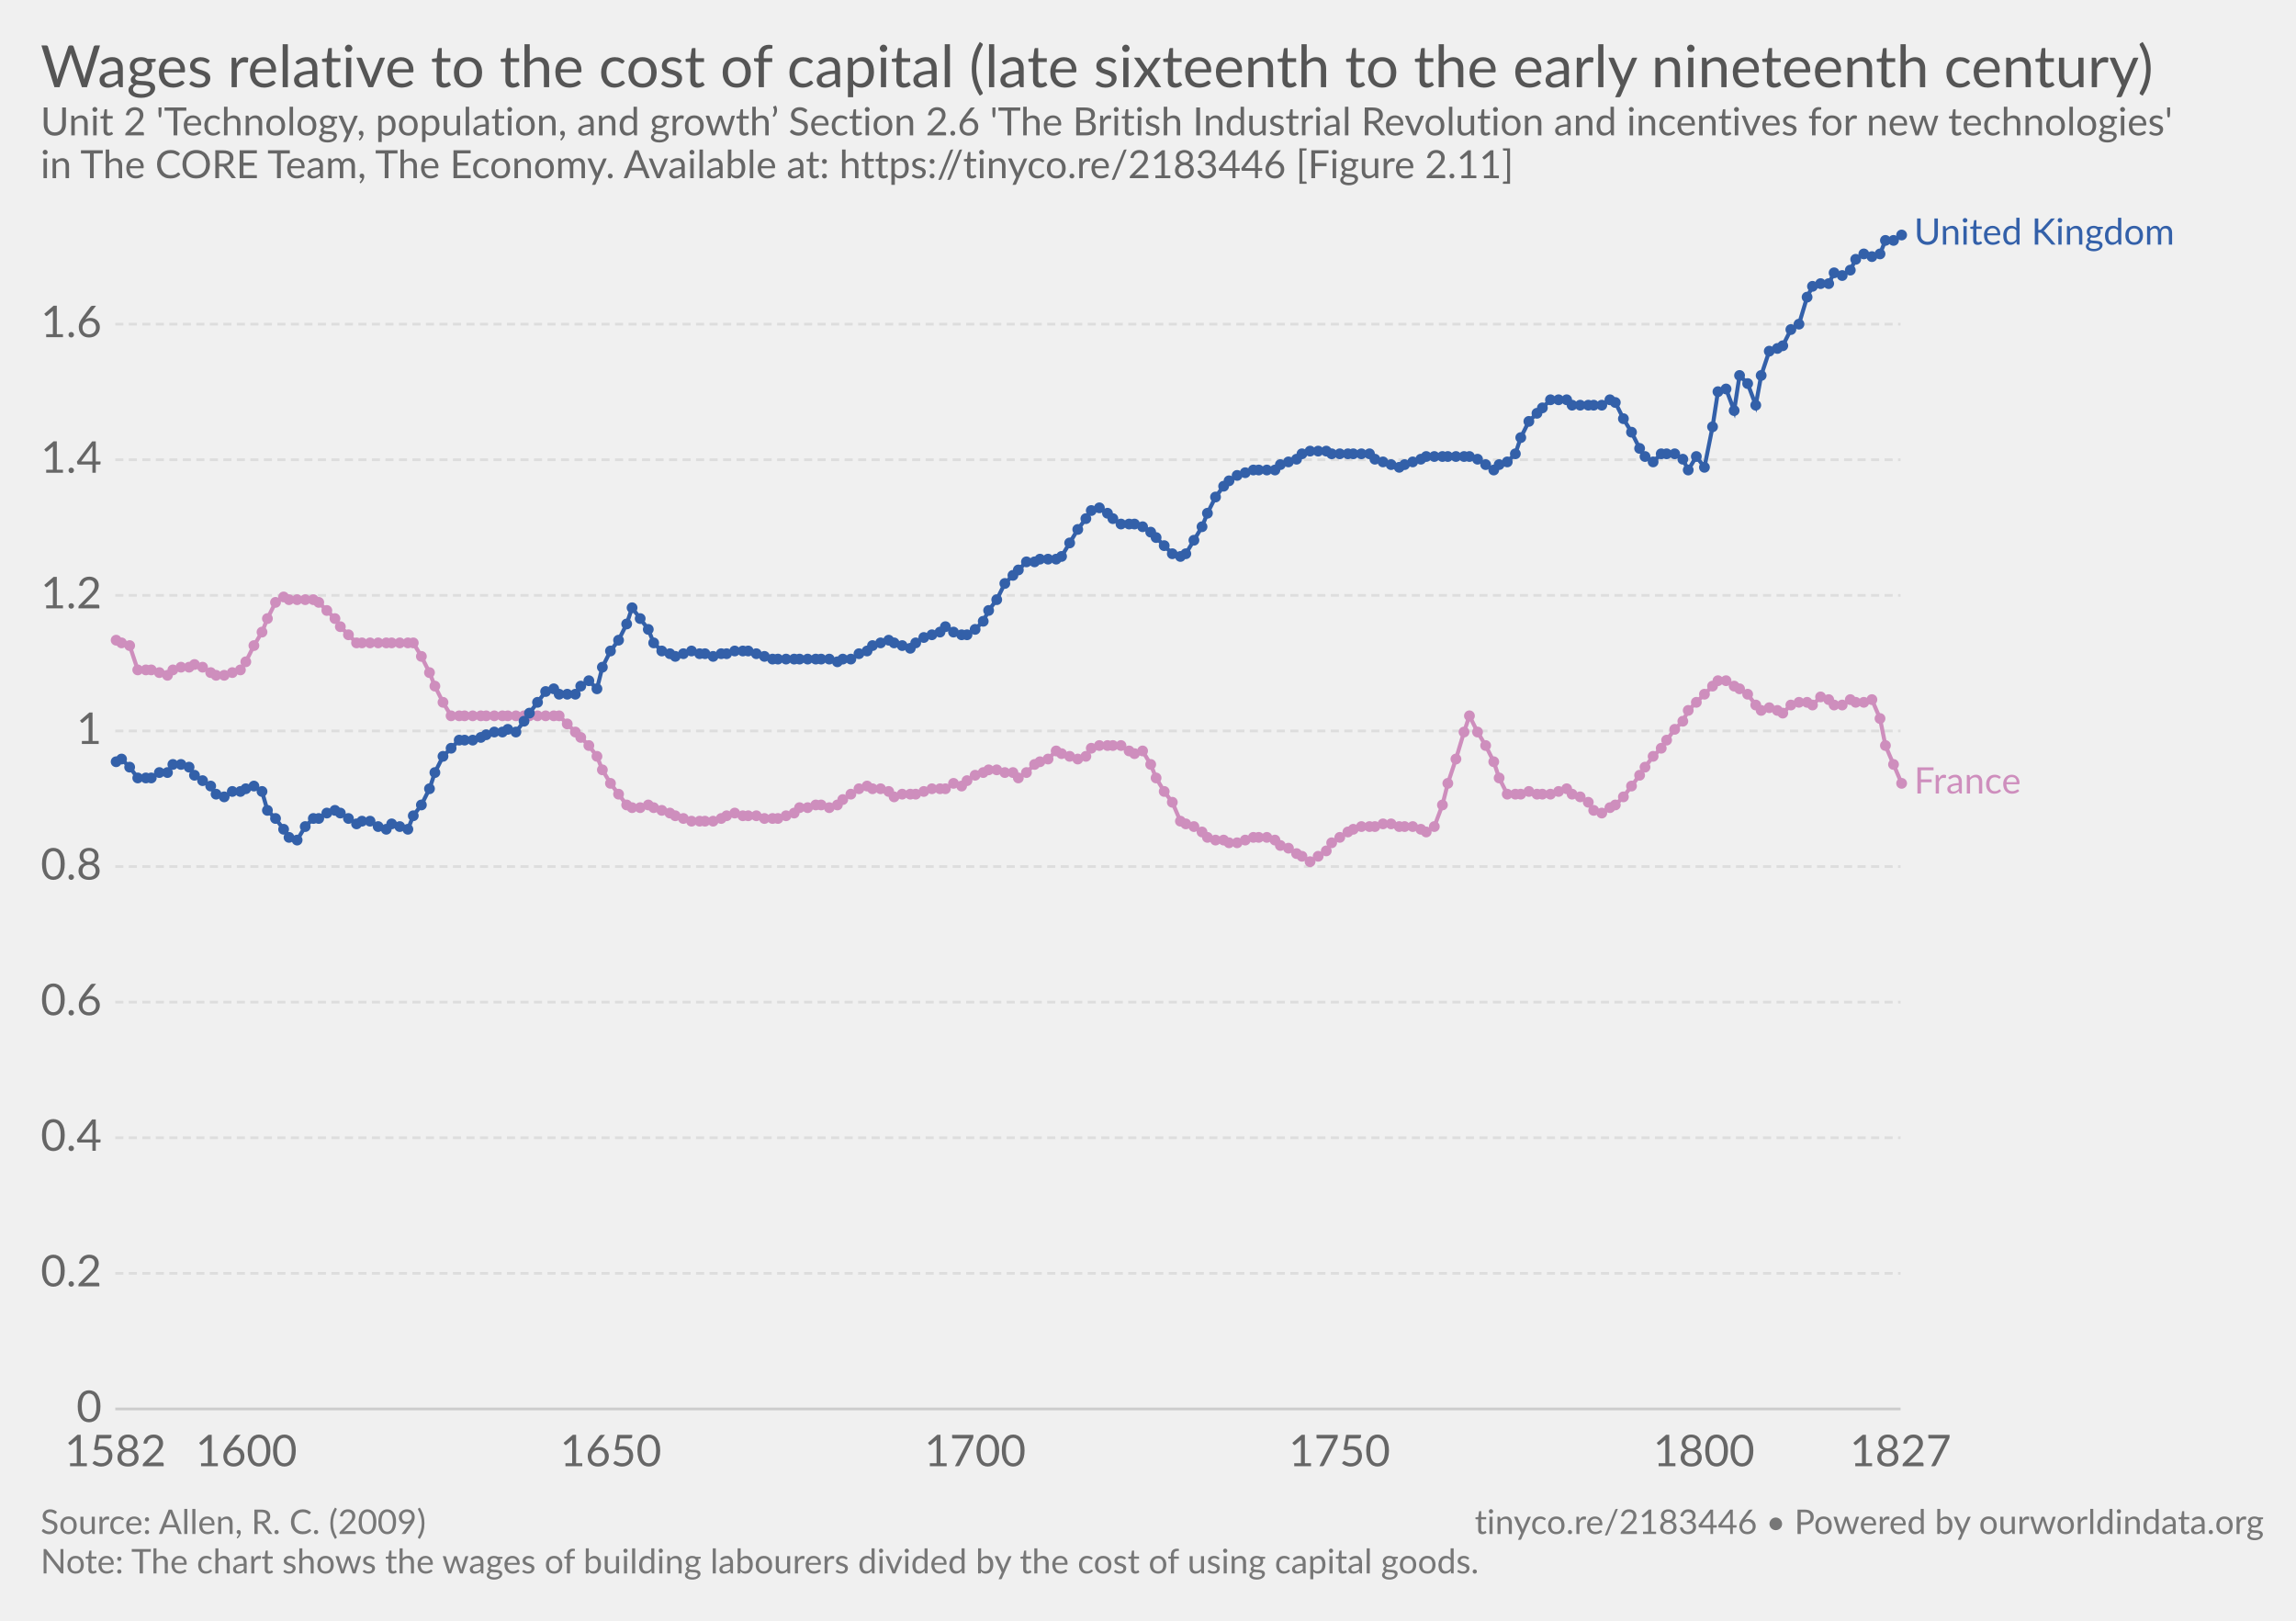
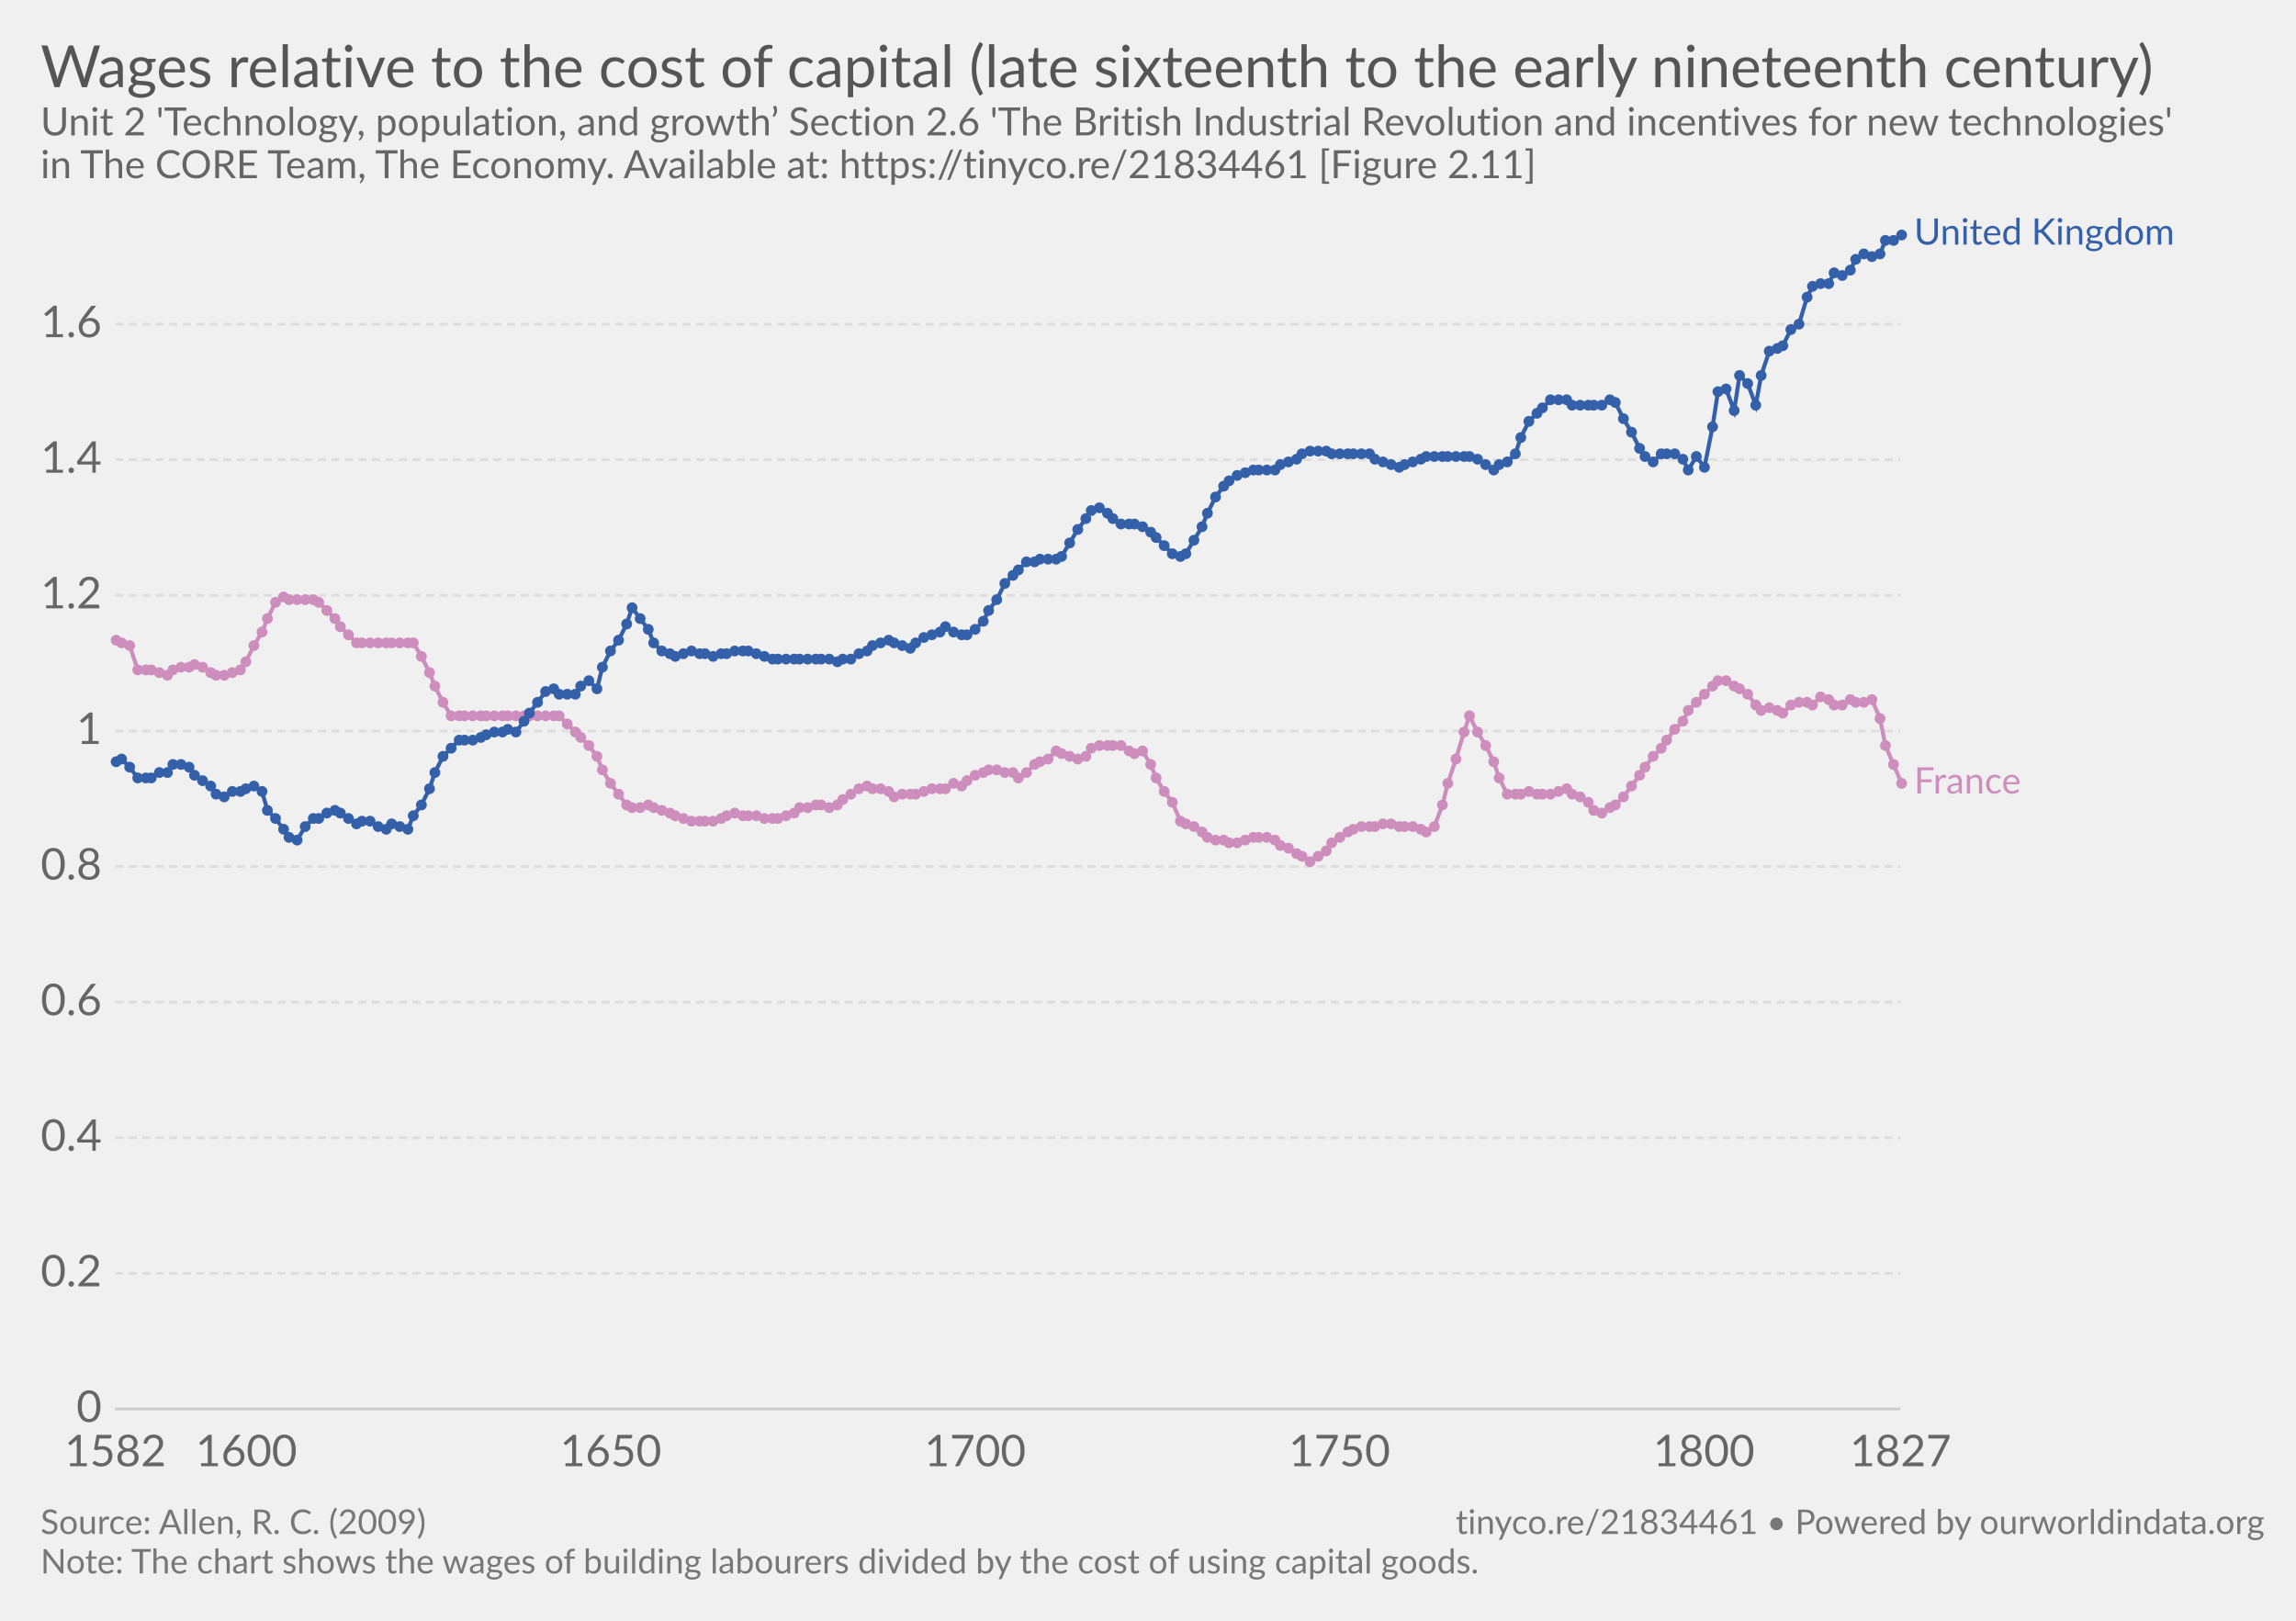
<svg xmlns="http://www.w3.org/2000/svg" version="1.1" style="font-family:Lato, 'Helvetica Neue', Helvetica, Arial, sans-serif;font-size:18px;background-color:white;text-rendering:optimizeLegibility;-webkit-font-smoothing:antialiased" width="850" height="600">
  <g class="HeaderView">
    <a href="https://ourworldindata.org/grapher/wages-relative-to-the-cost-of-capital" target="_blank">
      <text font-size="21.60" x="15.0" y="32.3" fill="#555">
        <tspan x="15" y="32.28">Wages relative to the cost of capital (late sixteenth to the early nineteenth century)</tspan>
      </text>
    </a>
    <text font-size="14.40" x="15.0" y="50.1" fill="#666">
      <tspan x="15" y="50.12">Unit 2 'Technology, population, and growth’ Section 2.6 'The British Industrial Revolution and incentives for new technologies'</tspan>
-       <tspan x="15" y="65.96">in The CORE Team, The Economy. Available at: https://tinyco.re/2183446 [Figure 2.11]</tspan>
+       <tspan x="15" y="65.96">in The CORE Team, The Economy. Available at: https://tinyco.re/21834461 [Figure 2.11]</tspan>
    </text>
  </g>
  <g class="LineChart">
    <defs>
-       <clipPath id="boundsClip-13">
+       <clipPath id="boundsClip-29">
        <rect x="32.68" y="0" width="830" height="912.6" />
      </clipPath>
    </defs>
    <g class="AxisBoxView">
      <g class="HorizontalAxis">
        <text x="42.7" y="542.8" fill="#666" text-anchor="middle" font-size="16.2">1582</text>
        <text x="91.2" y="542.8" fill="#666" text-anchor="middle" font-size="16.2">1600</text>
        <text x="226.1" y="542.8" fill="#666" text-anchor="middle" font-size="16.2">1650</text>
        <text x="361" y="542.8" fill="#666" text-anchor="middle" font-size="16.2">1700</text>
        <text x="495.9" y="542.8" fill="#666" text-anchor="middle" font-size="16.2">1750</text>
        <text x="630.8" y="542.8" fill="#666" text-anchor="middle" font-size="16.2">1800</text>
        <text x="703.6" y="542.8" fill="#666" text-anchor="middle" font-size="16.2">1827</text>
      </g>
      <g class="VerticalAxis">
        <text x="37.68" y="521.6" fill="#666" dominant-baseline="middle" text-anchor="end" font-size="16.2">0</text>
        <text x="37.68" y="471.4" fill="#666" dominant-baseline="middle" text-anchor="end" font-size="16.2">0.2</text>
        <text x="37.68" y="421.2" fill="#666" dominant-baseline="middle" text-anchor="end" font-size="16.2">0.4</text>
        <text x="37.68" y="371" fill="#666" dominant-baseline="middle" text-anchor="end" font-size="16.2">0.6</text>
        <text x="37.68" y="320.8" fill="#666" dominant-baseline="middle" text-anchor="end" font-size="16.2">0.8</text>
        <text x="37.68" y="270.6" fill="#666" dominant-baseline="middle" text-anchor="end" font-size="16.2">1</text>
        <text x="37.68" y="220.4" fill="#666" dominant-baseline="middle" text-anchor="end" font-size="16.2">1.2</text>
        <text x="37.68" y="170.2" fill="#666" dominant-baseline="middle" text-anchor="end" font-size="16.2">1.4</text>
        <text x="37.68" y="120" fill="#666" dominant-baseline="middle" text-anchor="end" font-size="16.2">1.6</text>
      </g>
      <g class="AxisGridLines">
        <line x1="42.68" y1="521.6" x2="703.61" y2="521.6" stroke="#ccc" />
        <line x1="42.68" y1="471.4" x2="703.61" y2="471.4" stroke="#ddd" stroke-dasharray="3,2" />
        <line x1="42.68" y1="421.2" x2="703.61" y2="421.2" stroke="#ddd" stroke-dasharray="3,2" />
        <line x1="42.68" y1="371" x2="703.61" y2="371" stroke="#ddd" stroke-dasharray="3,2" />
        <line x1="42.68" y1="320.8" x2="703.61" y2="320.8" stroke="#ddd" stroke-dasharray="3,2" />
        <line x1="42.68" y1="270.6" x2="703.61" y2="270.6" stroke="#ddd" stroke-dasharray="3,2" />
        <line x1="42.68" y1="220.4" x2="703.61" y2="220.4" stroke="#ddd" stroke-dasharray="3,2" />
        <line x1="42.68" y1="170.2" x2="703.61" y2="170.2" stroke="#ddd" stroke-dasharray="3,2" />
        <line x1="42.68" y1="120" x2="703.61" y2="120" stroke="#ddd" stroke-dasharray="3,2" />
      </g>
    </g>
-     <g clip-path="url(#boundsClip-13)">
+     <g clip-path="url(#boundsClip-29)">
      <g class="HeightedLegend">
        <g class="legendMark">
          <rect x="703.61" y="79.75" width="131.39" height="13.5" fill="#fff" opacity="0" />
          <text font-size="13.50" x="708.6" y="90.5" fill="#3360a9">
            <tspan x="708.61" y="90.55">United Kingdom</tspan>
          </text>
        </g>
        <g class="legendMark">
          <rect x="703.61" y="282.95" width="77.12" height="13.5" fill="#fff" opacity="0" />
          <text font-size="13.50" x="708.6" y="293.8" fill="#ce8ebd">
            <tspan x="708.61" y="293.75">France</tspan>
          </text>
        </g>
      </g>
      <g class="Lines">
        <rect x="43" y="87" width="661" height="435" fill="rgba(255,255,255,0)" opacity="0" />
        <g class="key-France_0">
          <path stroke="#ce8ebd" stroke-linecap="round" d="M43 237L45 238L48 239L51 248L54 248L56 248L59 249L62 250L64 248L67 247L70 247L72 246L75 247L78 249L80 250L83 250L86 249L89 248L91 245L94 239L97 234L99 229L102 223L105 221L107 222L110 222L113 222L116 222L118 223L121 226L124 229L126 232L129 235L132 238L134 238L137 238L140 238L143 238L145 238L148 238L151 238L153 238L156 243L159 249L161 254L164 260L167 265L170 265L172 265L175 265L178 265L180 265L183 265L186 265L188 265L191 265L194 265L196 265L199 265L202 265L205 265L207 265L210 268L213 271L215 273L218 276L221 280L223 285L226 290L229 294L232 298L234 299L237 299L240 298L242 299L245 300L248 301L250 302L253 303L256 304L259 304L261 304L264 304L267 303L269 302L272 301L275 302L277 302L280 302L283 303L286 303L288 303L291 302L294 301L296 299L299 299L302 298L304 298L307 299L310 298L312 296L315 294L318 292L321 291L323 292L326 292L329 293L331 295L334 294L337 294L339 294L342 293L345 292L348 292L350 292L353 290L356 291L358 289L361 287L364 286L366 285L369 285L372 286L375 286L377 288L380 286L383 283L385 282L388 281L391 278L393 279L396 280L399 281L402 280L404 277L407 276L410 276L412 276L415 276L418 278L420 279L423 278L426 283L428 288L431 293L434 297L437 304L439 305L442 306L445 308L447 310L450 311L453 311L455 312L458 312L461 311L464 310L466 310L469 310L472 311L474 313L477 314L480 316L482 317L485 319L488 317L491 315L493 312L496 310L499 308L501 307L504 306L507 306L509 306L512 305L515 305L518 306L520 306L523 306L526 307L528 308L531 306L534 298L536 290L539 281L542 271L544 265L547 271L550 276L553 282L555 288L558 294L561 294L563 294L566 293L569 294L571 294L574 294L577 293L580 292L582 294L585 295L588 297L590 300L593 301L596 299L598 298L601 295L604 291L607 287L609 284L612 280L615 277L617 274L620 270L623 267L625 263L628 260L631 257L634 254L636 252L639 252L642 254L644 255L647 257L650 261L652 263L655 262L658 263L660 264L663 261L666 260L669 260L671 261L674 258L677 259L679 261L682 261L685 259L687 260L690 260L693 259L696 266L698 276L701 283L704 290" fill="none" stroke-width="1.5" />
          <g fill="#ce8ebd">
            <circle cx="43" cy="237" r="2" />
            <circle cx="45" cy="238" r="2" />
            <circle cx="48" cy="239" r="2" />
            <circle cx="51" cy="248" r="2" />
            <circle cx="54" cy="248" r="2" />
            <circle cx="56" cy="248" r="2" />
            <circle cx="59" cy="249" r="2" />
            <circle cx="62" cy="250" r="2" />
            <circle cx="64" cy="248" r="2" />
            <circle cx="67" cy="247" r="2" />
            <circle cx="70" cy="247" r="2" />
            <circle cx="72" cy="246" r="2" />
            <circle cx="75" cy="247" r="2" />
            <circle cx="78" cy="249" r="2" />
            <circle cx="80" cy="250" r="2" />
            <circle cx="83" cy="250" r="2" />
            <circle cx="86" cy="249" r="2" />
            <circle cx="89" cy="248" r="2" />
            <circle cx="91" cy="245" r="2" />
            <circle cx="94" cy="239" r="2" />
            <circle cx="97" cy="234" r="2" />
            <circle cx="99" cy="229" r="2" />
            <circle cx="102" cy="223" r="2" />
            <circle cx="105" cy="221" r="2" />
            <circle cx="107" cy="222" r="2" />
            <circle cx="110" cy="222" r="2" />
            <circle cx="113" cy="222" r="2" />
            <circle cx="116" cy="222" r="2" />
            <circle cx="118" cy="223" r="2" />
            <circle cx="121" cy="226" r="2" />
            <circle cx="124" cy="229" r="2" />
            <circle cx="126" cy="232" r="2" />
            <circle cx="129" cy="235" r="2" />
            <circle cx="132" cy="238" r="2" />
            <circle cx="134" cy="238" r="2" />
            <circle cx="137" cy="238" r="2" />
            <circle cx="140" cy="238" r="2" />
            <circle cx="143" cy="238" r="2" />
            <circle cx="145" cy="238" r="2" />
            <circle cx="148" cy="238" r="2" />
            <circle cx="151" cy="238" r="2" />
            <circle cx="153" cy="238" r="2" />
            <circle cx="156" cy="243" r="2" />
            <circle cx="159" cy="249" r="2" />
            <circle cx="161" cy="254" r="2" />
            <circle cx="164" cy="260" r="2" />
            <circle cx="167" cy="265" r="2" />
            <circle cx="170" cy="265" r="2" />
            <circle cx="172" cy="265" r="2" />
            <circle cx="175" cy="265" r="2" />
            <circle cx="178" cy="265" r="2" />
            <circle cx="180" cy="265" r="2" />
            <circle cx="183" cy="265" r="2" />
            <circle cx="186" cy="265" r="2" />
            <circle cx="188" cy="265" r="2" />
            <circle cx="191" cy="265" r="2" />
            <circle cx="194" cy="265" r="2" />
            <circle cx="196" cy="265" r="2" />
            <circle cx="199" cy="265" r="2" />
            <circle cx="202" cy="265" r="2" />
            <circle cx="205" cy="265" r="2" />
            <circle cx="207" cy="265" r="2" />
            <circle cx="210" cy="268" r="2" />
            <circle cx="213" cy="271" r="2" />
            <circle cx="215" cy="273" r="2" />
            <circle cx="218" cy="276" r="2" />
            <circle cx="221" cy="280" r="2" />
            <circle cx="223" cy="285" r="2" />
            <circle cx="226" cy="290" r="2" />
            <circle cx="229" cy="294" r="2" />
            <circle cx="232" cy="298" r="2" />
            <circle cx="234" cy="299" r="2" />
            <circle cx="237" cy="299" r="2" />
            <circle cx="240" cy="298" r="2" />
            <circle cx="242" cy="299" r="2" />
            <circle cx="245" cy="300" r="2" />
            <circle cx="248" cy="301" r="2" />
            <circle cx="250" cy="302" r="2" />
            <circle cx="253" cy="303" r="2" />
            <circle cx="256" cy="304" r="2" />
            <circle cx="259" cy="304" r="2" />
            <circle cx="261" cy="304" r="2" />
            <circle cx="264" cy="304" r="2" />
            <circle cx="267" cy="303" r="2" />
            <circle cx="269" cy="302" r="2" />
            <circle cx="272" cy="301" r="2" />
            <circle cx="275" cy="302" r="2" />
            <circle cx="277" cy="302" r="2" />
            <circle cx="280" cy="302" r="2" />
            <circle cx="283" cy="303" r="2" />
            <circle cx="286" cy="303" r="2" />
            <circle cx="288" cy="303" r="2" />
            <circle cx="291" cy="302" r="2" />
            <circle cx="294" cy="301" r="2" />
            <circle cx="296" cy="299" r="2" />
            <circle cx="299" cy="299" r="2" />
            <circle cx="302" cy="298" r="2" />
            <circle cx="304" cy="298" r="2" />
            <circle cx="307" cy="299" r="2" />
            <circle cx="310" cy="298" r="2" />
            <circle cx="312" cy="296" r="2" />
            <circle cx="315" cy="294" r="2" />
            <circle cx="318" cy="292" r="2" />
            <circle cx="321" cy="291" r="2" />
            <circle cx="323" cy="292" r="2" />
            <circle cx="326" cy="292" r="2" />
            <circle cx="329" cy="293" r="2" />
            <circle cx="331" cy="295" r="2" />
            <circle cx="334" cy="294" r="2" />
            <circle cx="337" cy="294" r="2" />
            <circle cx="339" cy="294" r="2" />
            <circle cx="342" cy="293" r="2" />
            <circle cx="345" cy="292" r="2" />
            <circle cx="348" cy="292" r="2" />
            <circle cx="350" cy="292" r="2" />
            <circle cx="353" cy="290" r="2" />
            <circle cx="356" cy="291" r="2" />
            <circle cx="358" cy="289" r="2" />
            <circle cx="361" cy="287" r="2" />
            <circle cx="364" cy="286" r="2" />
            <circle cx="366" cy="285" r="2" />
            <circle cx="369" cy="285" r="2" />
            <circle cx="372" cy="286" r="2" />
            <circle cx="375" cy="286" r="2" />
            <circle cx="377" cy="288" r="2" />
            <circle cx="380" cy="286" r="2" />
            <circle cx="383" cy="283" r="2" />
            <circle cx="385" cy="282" r="2" />
            <circle cx="388" cy="281" r="2" />
            <circle cx="391" cy="278" r="2" />
            <circle cx="393" cy="279" r="2" />
            <circle cx="396" cy="280" r="2" />
            <circle cx="399" cy="281" r="2" />
            <circle cx="402" cy="280" r="2" />
            <circle cx="404" cy="277" r="2" />
            <circle cx="407" cy="276" r="2" />
            <circle cx="410" cy="276" r="2" />
            <circle cx="412" cy="276" r="2" />
            <circle cx="415" cy="276" r="2" />
            <circle cx="418" cy="278" r="2" />
            <circle cx="420" cy="279" r="2" />
            <circle cx="423" cy="278" r="2" />
            <circle cx="426" cy="283" r="2" />
            <circle cx="428" cy="288" r="2" />
            <circle cx="431" cy="293" r="2" />
            <circle cx="434" cy="297" r="2" />
            <circle cx="437" cy="304" r="2" />
            <circle cx="439" cy="305" r="2" />
            <circle cx="442" cy="306" r="2" />
            <circle cx="445" cy="308" r="2" />
            <circle cx="447" cy="310" r="2" />
            <circle cx="450" cy="311" r="2" />
            <circle cx="453" cy="311" r="2" />
            <circle cx="455" cy="312" r="2" />
            <circle cx="458" cy="312" r="2" />
            <circle cx="461" cy="311" r="2" />
            <circle cx="464" cy="310" r="2" />
            <circle cx="466" cy="310" r="2" />
            <circle cx="469" cy="310" r="2" />
            <circle cx="472" cy="311" r="2" />
            <circle cx="474" cy="313" r="2" />
            <circle cx="477" cy="314" r="2" />
            <circle cx="480" cy="316" r="2" />
            <circle cx="482" cy="317" r="2" />
            <circle cx="485" cy="319" r="2" />
            <circle cx="488" cy="317" r="2" />
            <circle cx="491" cy="315" r="2" />
            <circle cx="493" cy="312" r="2" />
            <circle cx="496" cy="310" r="2" />
            <circle cx="499" cy="308" r="2" />
            <circle cx="501" cy="307" r="2" />
            <circle cx="504" cy="306" r="2" />
            <circle cx="507" cy="306" r="2" />
            <circle cx="509" cy="306" r="2" />
            <circle cx="512" cy="305" r="2" />
            <circle cx="515" cy="305" r="2" />
            <circle cx="518" cy="306" r="2" />
            <circle cx="520" cy="306" r="2" />
            <circle cx="523" cy="306" r="2" />
            <circle cx="526" cy="307" r="2" />
            <circle cx="528" cy="308" r="2" />
            <circle cx="531" cy="306" r="2" />
            <circle cx="534" cy="298" r="2" />
            <circle cx="536" cy="290" r="2" />
            <circle cx="539" cy="281" r="2" />
            <circle cx="542" cy="271" r="2" />
            <circle cx="544" cy="265" r="2" />
            <circle cx="547" cy="271" r="2" />
            <circle cx="550" cy="276" r="2" />
            <circle cx="553" cy="282" r="2" />
            <circle cx="555" cy="288" r="2" />
            <circle cx="558" cy="294" r="2" />
            <circle cx="561" cy="294" r="2" />
            <circle cx="563" cy="294" r="2" />
            <circle cx="566" cy="293" r="2" />
            <circle cx="569" cy="294" r="2" />
            <circle cx="571" cy="294" r="2" />
            <circle cx="574" cy="294" r="2" />
            <circle cx="577" cy="293" r="2" />
            <circle cx="580" cy="292" r="2" />
            <circle cx="582" cy="294" r="2" />
            <circle cx="585" cy="295" r="2" />
            <circle cx="588" cy="297" r="2" />
            <circle cx="590" cy="300" r="2" />
            <circle cx="593" cy="301" r="2" />
            <circle cx="596" cy="299" r="2" />
            <circle cx="598" cy="298" r="2" />
            <circle cx="601" cy="295" r="2" />
            <circle cx="604" cy="291" r="2" />
            <circle cx="607" cy="287" r="2" />
            <circle cx="609" cy="284" r="2" />
            <circle cx="612" cy="280" r="2" />
            <circle cx="615" cy="277" r="2" />
            <circle cx="617" cy="274" r="2" />
            <circle cx="620" cy="270" r="2" />
            <circle cx="623" cy="267" r="2" />
            <circle cx="625" cy="263" r="2" />
            <circle cx="628" cy="260" r="2" />
            <circle cx="631" cy="257" r="2" />
            <circle cx="634" cy="254" r="2" />
            <circle cx="636" cy="252" r="2" />
            <circle cx="639" cy="252" r="2" />
            <circle cx="642" cy="254" r="2" />
            <circle cx="644" cy="255" r="2" />
            <circle cx="647" cy="257" r="2" />
            <circle cx="650" cy="261" r="2" />
            <circle cx="652" cy="263" r="2" />
            <circle cx="655" cy="262" r="2" />
            <circle cx="658" cy="263" r="2" />
            <circle cx="660" cy="264" r="2" />
            <circle cx="663" cy="261" r="2" />
            <circle cx="666" cy="260" r="2" />
            <circle cx="669" cy="260" r="2" />
            <circle cx="671" cy="261" r="2" />
            <circle cx="674" cy="258" r="2" />
            <circle cx="677" cy="259" r="2" />
            <circle cx="679" cy="261" r="2" />
            <circle cx="682" cy="261" r="2" />
            <circle cx="685" cy="259" r="2" />
            <circle cx="687" cy="260" r="2" />
            <circle cx="690" cy="260" r="2" />
            <circle cx="693" cy="259" r="2" />
            <circle cx="696" cy="266" r="2" />
            <circle cx="698" cy="276" r="2" />
            <circle cx="701" cy="283" r="2" />
            <circle cx="704" cy="290" r="2" />
          </g>
        </g>
        <g class="key-United-Kingdom_0">
          <path stroke="#3360a9" stroke-linecap="round" d="M43 282L45 281L48 284L51 288L54 288L56 288L59 286L62 286L64 283L67 283L70 284L72 287L75 289L78 291L80 294L83 295L86 293L89 293L91 292L94 291L97 293L99 300L102 303L105 307L107 310L110 311L113 306L116 303L118 303L121 301L124 300L126 301L129 303L132 305L134 304L137 304L140 306L143 307L145 305L148 306L151 307L153 302L156 298L159 292L161 286L164 280L167 277L170 274L172 274L175 274L178 273L180 272L183 271L186 271L188 270L191 271L194 267L196 264L199 260L202 256L205 255L207 257L210 257L213 257L215 254L218 252L221 255L223 247L226 241L229 237L232 231L234 225L237 229L240 233L242 238L245 241L248 242L250 243L253 242L256 241L259 242L261 242L264 243L267 242L269 242L272 241L275 241L277 241L280 242L283 243L286 244L288 244L291 244L294 244L296 244L299 244L302 244L304 244L307 244L310 245L312 244L315 244L318 242L321 241L323 239L326 238L329 237L331 238L334 239L337 240L339 238L342 236L345 235L348 234L350 232L353 234L356 235L358 235L361 233L364 230L366 226L369 222L372 216L375 213L377 211L380 208L383 208L385 207L388 207L391 207L393 206L396 201L399 196L402 192L404 189L407 188L410 190L412 192L415 194L418 194L420 194L423 195L426 197L428 199L431 202L434 205L437 206L439 205L442 200L445 195L447 190L450 184L453 180L455 178L458 176L461 175L464 174L466 174L469 174L472 174L474 172L477 171L480 170L482 168L485 167L488 167L491 167L493 168L496 168L499 168L501 168L504 168L507 168L509 170L512 171L515 172L518 173L520 172L523 171L526 170L528 169L531 169L534 169L536 169L539 169L542 169L544 169L547 170L550 172L553 174L555 172L558 171L561 168L563 162L566 156L569 153L571 151L574 148L577 148L580 148L582 150L585 150L588 150L590 150L593 150L596 148L598 149L601 155L604 160L607 166L609 169L612 171L615 168L617 168L620 168L623 170L625 174L628 169L631 173L634 158L636 145L639 144L642 152L644 139L647 142L650 150L652 139L655 130L658 129L660 128L663 122L666 120L669 110L671 106L674 105L677 105L679 101L682 102L685 100L687 96L690 94L693 95L696 94L698 89L701 89L704 87" fill="none" stroke-width="1.5" />
          <g fill="#3360a9">
            <circle cx="43" cy="282" r="2" />
            <circle cx="45" cy="281" r="2" />
            <circle cx="48" cy="284" r="2" />
            <circle cx="51" cy="288" r="2" />
            <circle cx="54" cy="288" r="2" />
            <circle cx="56" cy="288" r="2" />
            <circle cx="59" cy="286" r="2" />
            <circle cx="62" cy="286" r="2" />
            <circle cx="64" cy="283" r="2" />
            <circle cx="67" cy="283" r="2" />
            <circle cx="70" cy="284" r="2" />
            <circle cx="72" cy="287" r="2" />
            <circle cx="75" cy="289" r="2" />
            <circle cx="78" cy="291" r="2" />
            <circle cx="80" cy="294" r="2" />
            <circle cx="83" cy="295" r="2" />
            <circle cx="86" cy="293" r="2" />
            <circle cx="89" cy="293" r="2" />
            <circle cx="91" cy="292" r="2" />
            <circle cx="94" cy="291" r="2" />
            <circle cx="97" cy="293" r="2" />
            <circle cx="99" cy="300" r="2" />
            <circle cx="102" cy="303" r="2" />
            <circle cx="105" cy="307" r="2" />
            <circle cx="107" cy="310" r="2" />
            <circle cx="110" cy="311" r="2" />
            <circle cx="113" cy="306" r="2" />
            <circle cx="116" cy="303" r="2" />
            <circle cx="118" cy="303" r="2" />
            <circle cx="121" cy="301" r="2" />
            <circle cx="124" cy="300" r="2" />
            <circle cx="126" cy="301" r="2" />
            <circle cx="129" cy="303" r="2" />
            <circle cx="132" cy="305" r="2" />
            <circle cx="134" cy="304" r="2" />
            <circle cx="137" cy="304" r="2" />
            <circle cx="140" cy="306" r="2" />
            <circle cx="143" cy="307" r="2" />
            <circle cx="145" cy="305" r="2" />
            <circle cx="148" cy="306" r="2" />
            <circle cx="151" cy="307" r="2" />
            <circle cx="153" cy="302" r="2" />
            <circle cx="156" cy="298" r="2" />
            <circle cx="159" cy="292" r="2" />
            <circle cx="161" cy="286" r="2" />
            <circle cx="164" cy="280" r="2" />
            <circle cx="167" cy="277" r="2" />
            <circle cx="170" cy="274" r="2" />
            <circle cx="172" cy="274" r="2" />
            <circle cx="175" cy="274" r="2" />
            <circle cx="178" cy="273" r="2" />
            <circle cx="180" cy="272" r="2" />
            <circle cx="183" cy="271" r="2" />
            <circle cx="186" cy="271" r="2" />
            <circle cx="188" cy="270" r="2" />
            <circle cx="191" cy="271" r="2" />
            <circle cx="194" cy="267" r="2" />
            <circle cx="196" cy="264" r="2" />
            <circle cx="199" cy="260" r="2" />
            <circle cx="202" cy="256" r="2" />
            <circle cx="205" cy="255" r="2" />
            <circle cx="207" cy="257" r="2" />
            <circle cx="210" cy="257" r="2" />
            <circle cx="213" cy="257" r="2" />
            <circle cx="215" cy="254" r="2" />
            <circle cx="218" cy="252" r="2" />
            <circle cx="221" cy="255" r="2" />
            <circle cx="223" cy="247" r="2" />
            <circle cx="226" cy="241" r="2" />
            <circle cx="229" cy="237" r="2" />
            <circle cx="232" cy="231" r="2" />
            <circle cx="234" cy="225" r="2" />
            <circle cx="237" cy="229" r="2" />
            <circle cx="240" cy="233" r="2" />
            <circle cx="242" cy="238" r="2" />
            <circle cx="245" cy="241" r="2" />
            <circle cx="248" cy="242" r="2" />
            <circle cx="250" cy="243" r="2" />
            <circle cx="253" cy="242" r="2" />
            <circle cx="256" cy="241" r="2" />
            <circle cx="259" cy="242" r="2" />
            <circle cx="261" cy="242" r="2" />
            <circle cx="264" cy="243" r="2" />
            <circle cx="267" cy="242" r="2" />
            <circle cx="269" cy="242" r="2" />
            <circle cx="272" cy="241" r="2" />
            <circle cx="275" cy="241" r="2" />
            <circle cx="277" cy="241" r="2" />
            <circle cx="280" cy="242" r="2" />
            <circle cx="283" cy="243" r="2" />
            <circle cx="286" cy="244" r="2" />
            <circle cx="288" cy="244" r="2" />
            <circle cx="291" cy="244" r="2" />
            <circle cx="294" cy="244" r="2" />
            <circle cx="296" cy="244" r="2" />
            <circle cx="299" cy="244" r="2" />
            <circle cx="302" cy="244" r="2" />
            <circle cx="304" cy="244" r="2" />
            <circle cx="307" cy="244" r="2" />
            <circle cx="310" cy="245" r="2" />
            <circle cx="312" cy="244" r="2" />
            <circle cx="315" cy="244" r="2" />
            <circle cx="318" cy="242" r="2" />
            <circle cx="321" cy="241" r="2" />
            <circle cx="323" cy="239" r="2" />
            <circle cx="326" cy="238" r="2" />
            <circle cx="329" cy="237" r="2" />
            <circle cx="331" cy="238" r="2" />
            <circle cx="334" cy="239" r="2" />
            <circle cx="337" cy="240" r="2" />
            <circle cx="339" cy="238" r="2" />
            <circle cx="342" cy="236" r="2" />
            <circle cx="345" cy="235" r="2" />
            <circle cx="348" cy="234" r="2" />
            <circle cx="350" cy="232" r="2" />
            <circle cx="353" cy="234" r="2" />
            <circle cx="356" cy="235" r="2" />
            <circle cx="358" cy="235" r="2" />
            <circle cx="361" cy="233" r="2" />
            <circle cx="364" cy="230" r="2" />
            <circle cx="366" cy="226" r="2" />
            <circle cx="369" cy="222" r="2" />
            <circle cx="372" cy="216" r="2" />
            <circle cx="375" cy="213" r="2" />
            <circle cx="377" cy="211" r="2" />
            <circle cx="380" cy="208" r="2" />
            <circle cx="383" cy="208" r="2" />
            <circle cx="385" cy="207" r="2" />
            <circle cx="388" cy="207" r="2" />
            <circle cx="391" cy="207" r="2" />
            <circle cx="393" cy="206" r="2" />
            <circle cx="396" cy="201" r="2" />
            <circle cx="399" cy="196" r="2" />
            <circle cx="402" cy="192" r="2" />
            <circle cx="404" cy="189" r="2" />
            <circle cx="407" cy="188" r="2" />
            <circle cx="410" cy="190" r="2" />
            <circle cx="412" cy="192" r="2" />
            <circle cx="415" cy="194" r="2" />
            <circle cx="418" cy="194" r="2" />
            <circle cx="420" cy="194" r="2" />
            <circle cx="423" cy="195" r="2" />
            <circle cx="426" cy="197" r="2" />
            <circle cx="428" cy="199" r="2" />
            <circle cx="431" cy="202" r="2" />
            <circle cx="434" cy="205" r="2" />
            <circle cx="437" cy="206" r="2" />
            <circle cx="439" cy="205" r="2" />
            <circle cx="442" cy="200" r="2" />
            <circle cx="445" cy="195" r="2" />
            <circle cx="447" cy="190" r="2" />
            <circle cx="450" cy="184" r="2" />
            <circle cx="453" cy="180" r="2" />
            <circle cx="455" cy="178" r="2" />
            <circle cx="458" cy="176" r="2" />
            <circle cx="461" cy="175" r="2" />
            <circle cx="464" cy="174" r="2" />
            <circle cx="466" cy="174" r="2" />
            <circle cx="469" cy="174" r="2" />
            <circle cx="472" cy="174" r="2" />
            <circle cx="474" cy="172" r="2" />
            <circle cx="477" cy="171" r="2" />
            <circle cx="480" cy="170" r="2" />
            <circle cx="482" cy="168" r="2" />
            <circle cx="485" cy="167" r="2" />
            <circle cx="488" cy="167" r="2" />
            <circle cx="491" cy="167" r="2" />
            <circle cx="493" cy="168" r="2" />
            <circle cx="496" cy="168" r="2" />
            <circle cx="499" cy="168" r="2" />
            <circle cx="501" cy="168" r="2" />
            <circle cx="504" cy="168" r="2" />
            <circle cx="507" cy="168" r="2" />
            <circle cx="509" cy="170" r="2" />
            <circle cx="512" cy="171" r="2" />
            <circle cx="515" cy="172" r="2" />
            <circle cx="518" cy="173" r="2" />
            <circle cx="520" cy="172" r="2" />
            <circle cx="523" cy="171" r="2" />
            <circle cx="526" cy="170" r="2" />
            <circle cx="528" cy="169" r="2" />
            <circle cx="531" cy="169" r="2" />
            <circle cx="534" cy="169" r="2" />
            <circle cx="536" cy="169" r="2" />
            <circle cx="539" cy="169" r="2" />
            <circle cx="542" cy="169" r="2" />
            <circle cx="544" cy="169" r="2" />
            <circle cx="547" cy="170" r="2" />
            <circle cx="550" cy="172" r="2" />
            <circle cx="553" cy="174" r="2" />
            <circle cx="555" cy="172" r="2" />
            <circle cx="558" cy="171" r="2" />
            <circle cx="561" cy="168" r="2" />
            <circle cx="563" cy="162" r="2" />
            <circle cx="566" cy="156" r="2" />
            <circle cx="569" cy="153" r="2" />
            <circle cx="571" cy="151" r="2" />
            <circle cx="574" cy="148" r="2" />
            <circle cx="577" cy="148" r="2" />
            <circle cx="580" cy="148" r="2" />
            <circle cx="582" cy="150" r="2" />
            <circle cx="585" cy="150" r="2" />
            <circle cx="588" cy="150" r="2" />
            <circle cx="590" cy="150" r="2" />
            <circle cx="593" cy="150" r="2" />
            <circle cx="596" cy="148" r="2" />
            <circle cx="598" cy="149" r="2" />
            <circle cx="601" cy="155" r="2" />
            <circle cx="604" cy="160" r="2" />
            <circle cx="607" cy="166" r="2" />
            <circle cx="609" cy="169" r="2" />
            <circle cx="612" cy="171" r="2" />
            <circle cx="615" cy="168" r="2" />
            <circle cx="617" cy="168" r="2" />
            <circle cx="620" cy="168" r="2" />
            <circle cx="623" cy="170" r="2" />
            <circle cx="625" cy="174" r="2" />
            <circle cx="628" cy="169" r="2" />
            <circle cx="631" cy="173" r="2" />
            <circle cx="634" cy="158" r="2" />
            <circle cx="636" cy="145" r="2" />
            <circle cx="639" cy="144" r="2" />
            <circle cx="642" cy="152" r="2" />
            <circle cx="644" cy="139" r="2" />
            <circle cx="647" cy="142" r="2" />
            <circle cx="650" cy="150" r="2" />
            <circle cx="652" cy="139" r="2" />
            <circle cx="655" cy="130" r="2" />
            <circle cx="658" cy="129" r="2" />
            <circle cx="660" cy="128" r="2" />
            <circle cx="663" cy="122" r="2" />
            <circle cx="666" cy="120" r="2" />
            <circle cx="669" cy="110" r="2" />
            <circle cx="671" cy="106" r="2" />
            <circle cx="674" cy="105" r="2" />
            <circle cx="677" cy="105" r="2" />
            <circle cx="679" cy="101" r="2" />
            <circle cx="682" cy="102" r="2" />
            <circle cx="685" cy="100" r="2" />
            <circle cx="687" cy="96" r="2" />
            <circle cx="690" cy="94" r="2" />
            <circle cx="693" cy="95" r="2" />
            <circle cx="696" cy="94" r="2" />
            <circle cx="698" cy="89" r="2" />
            <circle cx="701" cy="89" r="2" />
            <circle cx="704" cy="87" r="2" />
          </g>
        </g>
      </g>
    </g>
  </g>
  <g class="SourcesFooter" style="fill:#777">
    <g class="clickable" style="fill:#777">
      <text font-size="12.60" x="15.0" y="567.9">
        <tspan x="15" y="567.88">Source: Allen, R. C. (2009)</tspan>
      </text>
    </g>
    <text font-size="12.60" x="15.0" y="582.5">
      <tspan x="15" y="582.48">Note: The chart shows the wages of building labourers divided by the cost of using capital goods.</tspan>
    </text>
-     <text font-size="12.60" x="546.0" y="567.9">
-       <tspan x="545.956" y="567.88">
-         <a target="_blank" style="fill: #777;" href="https://tinyco.re/2183446">tinyco.re/2183446</a> • <a href="https://ourworldindata.org" target="_blank">Powered by ourworldindata.org</a>
+     <text font-size="12.60" x="538.9" y="567.9">
+       <tspan x="538.9" y="567.88">
+         <a target="_blank" style="fill: #777;" href="https://tinyco.re/21834461">tinyco.re/21834461</a> • <a href="https://ourworldindata.org" target="_blank">Powered by ourworldindata.org</a>
      </tspan>
    </text>
  </g>
</svg>
